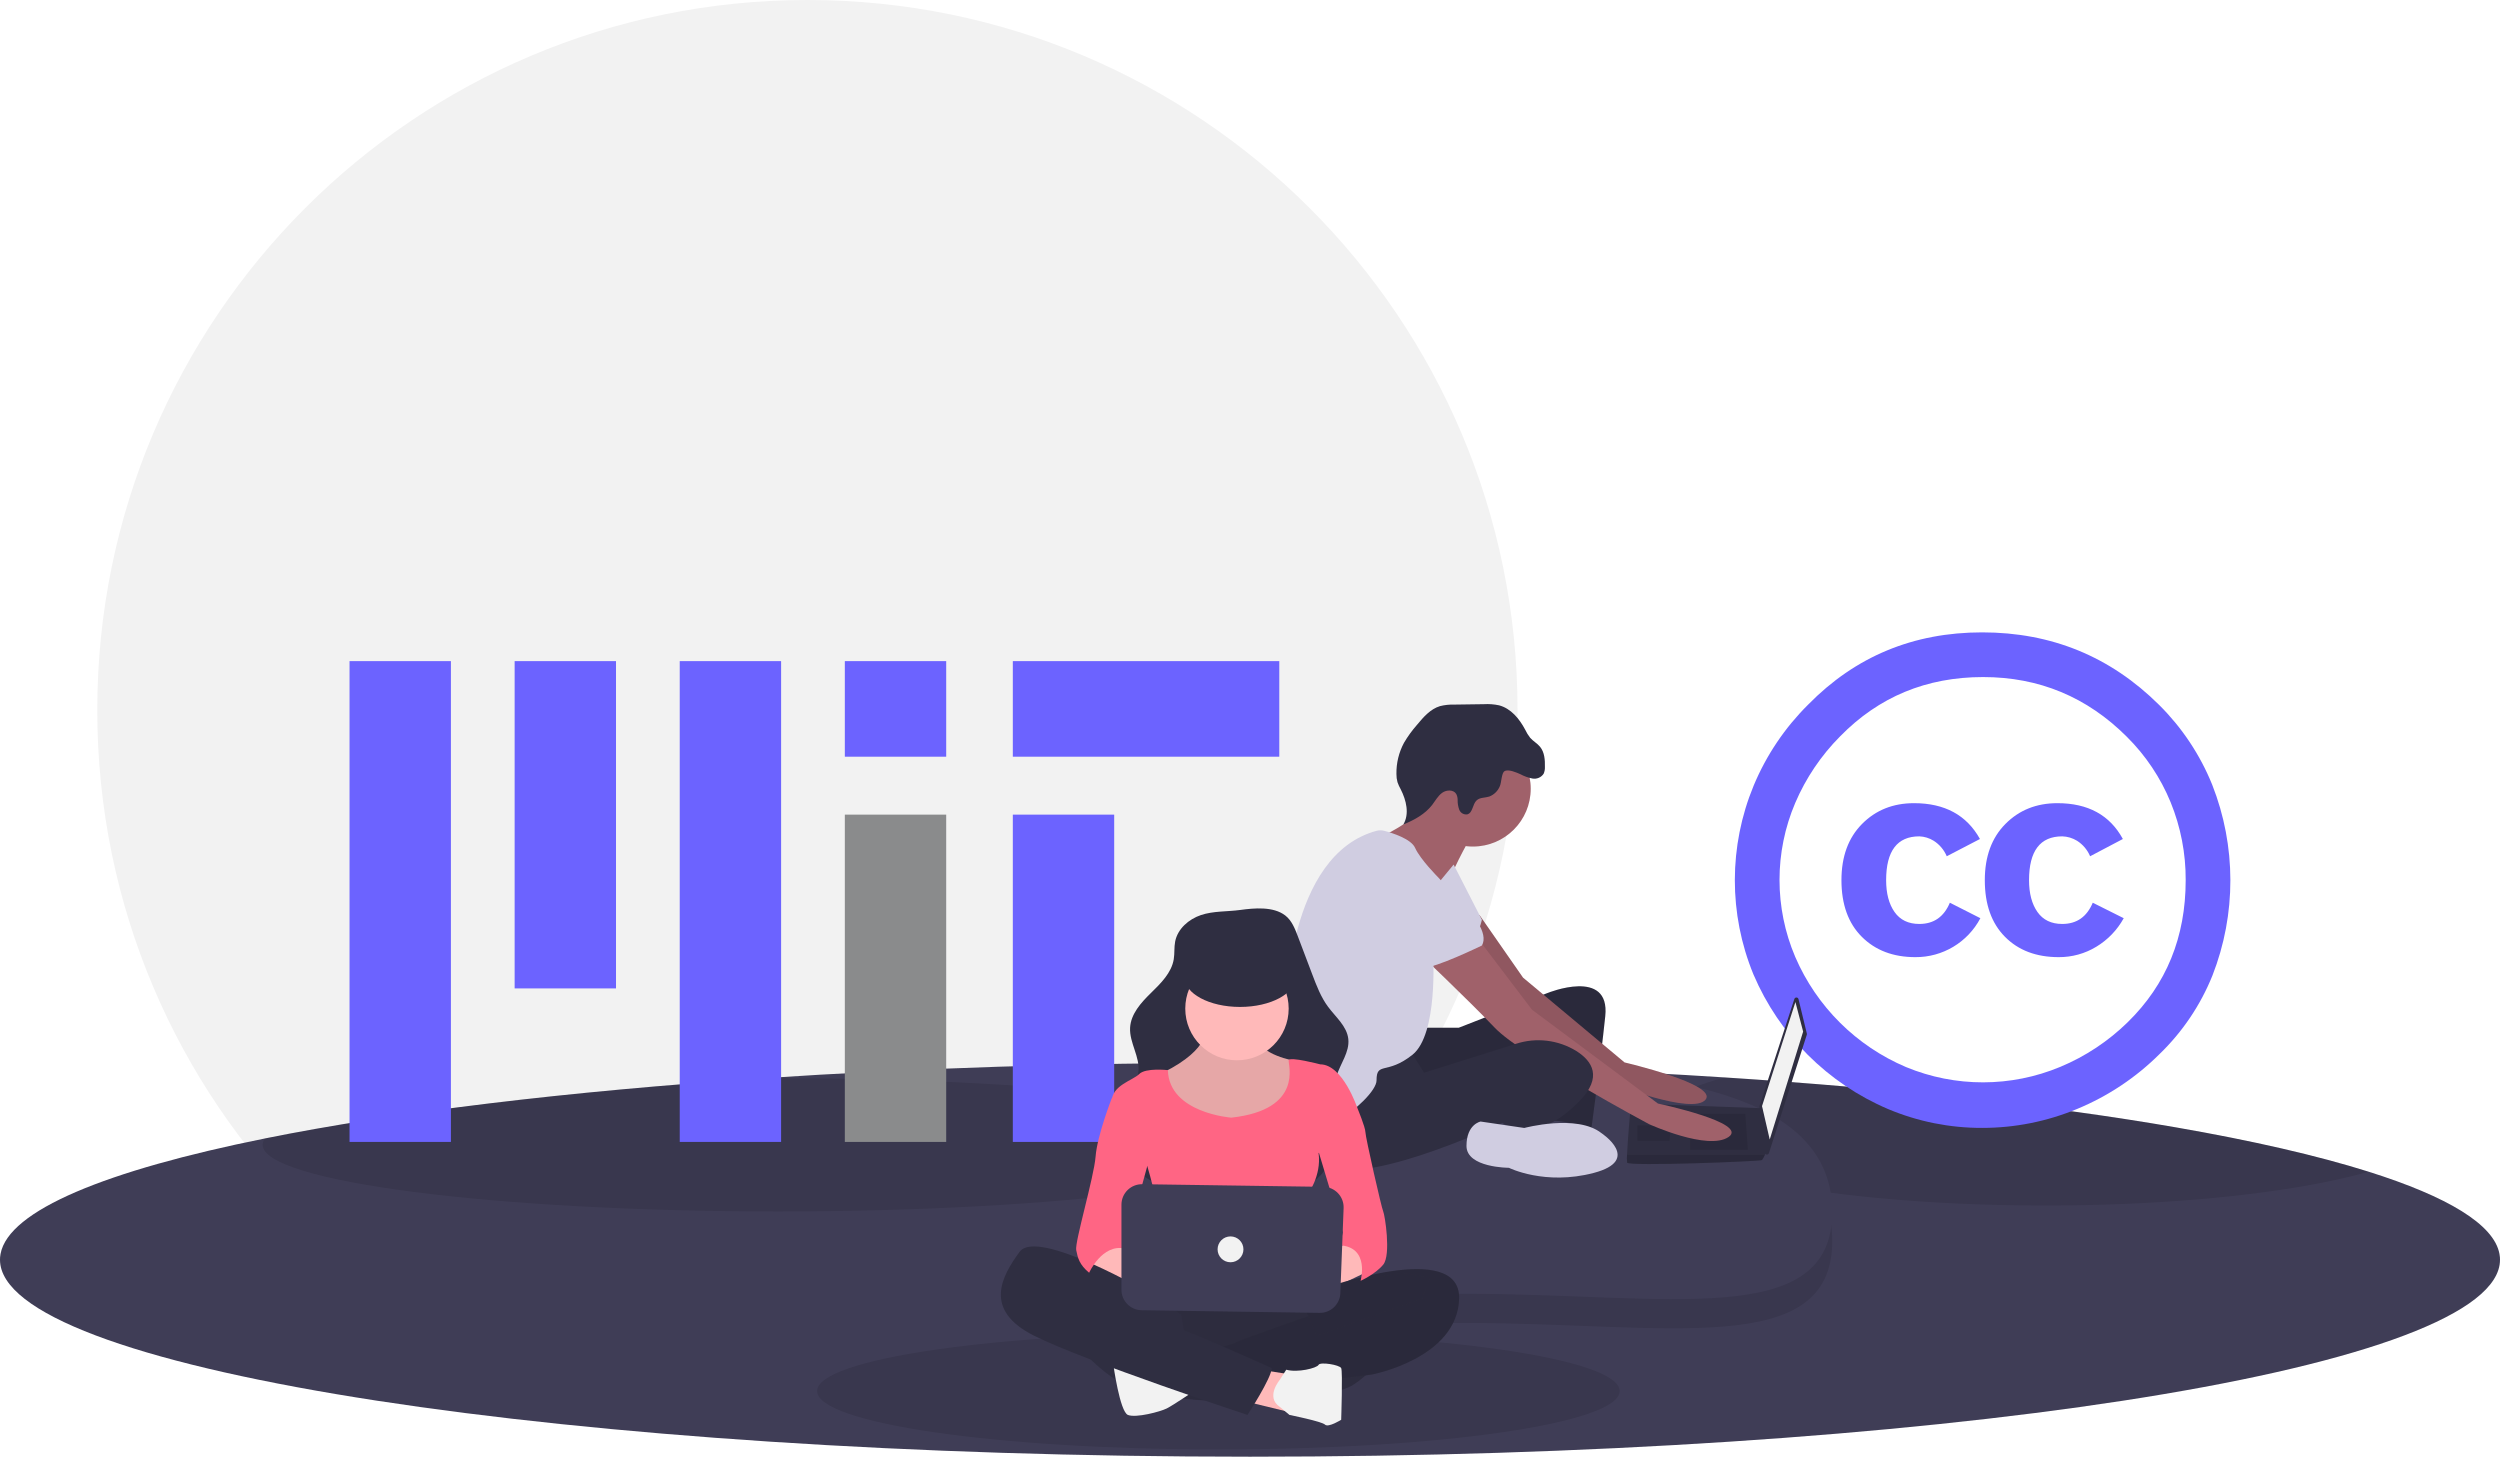
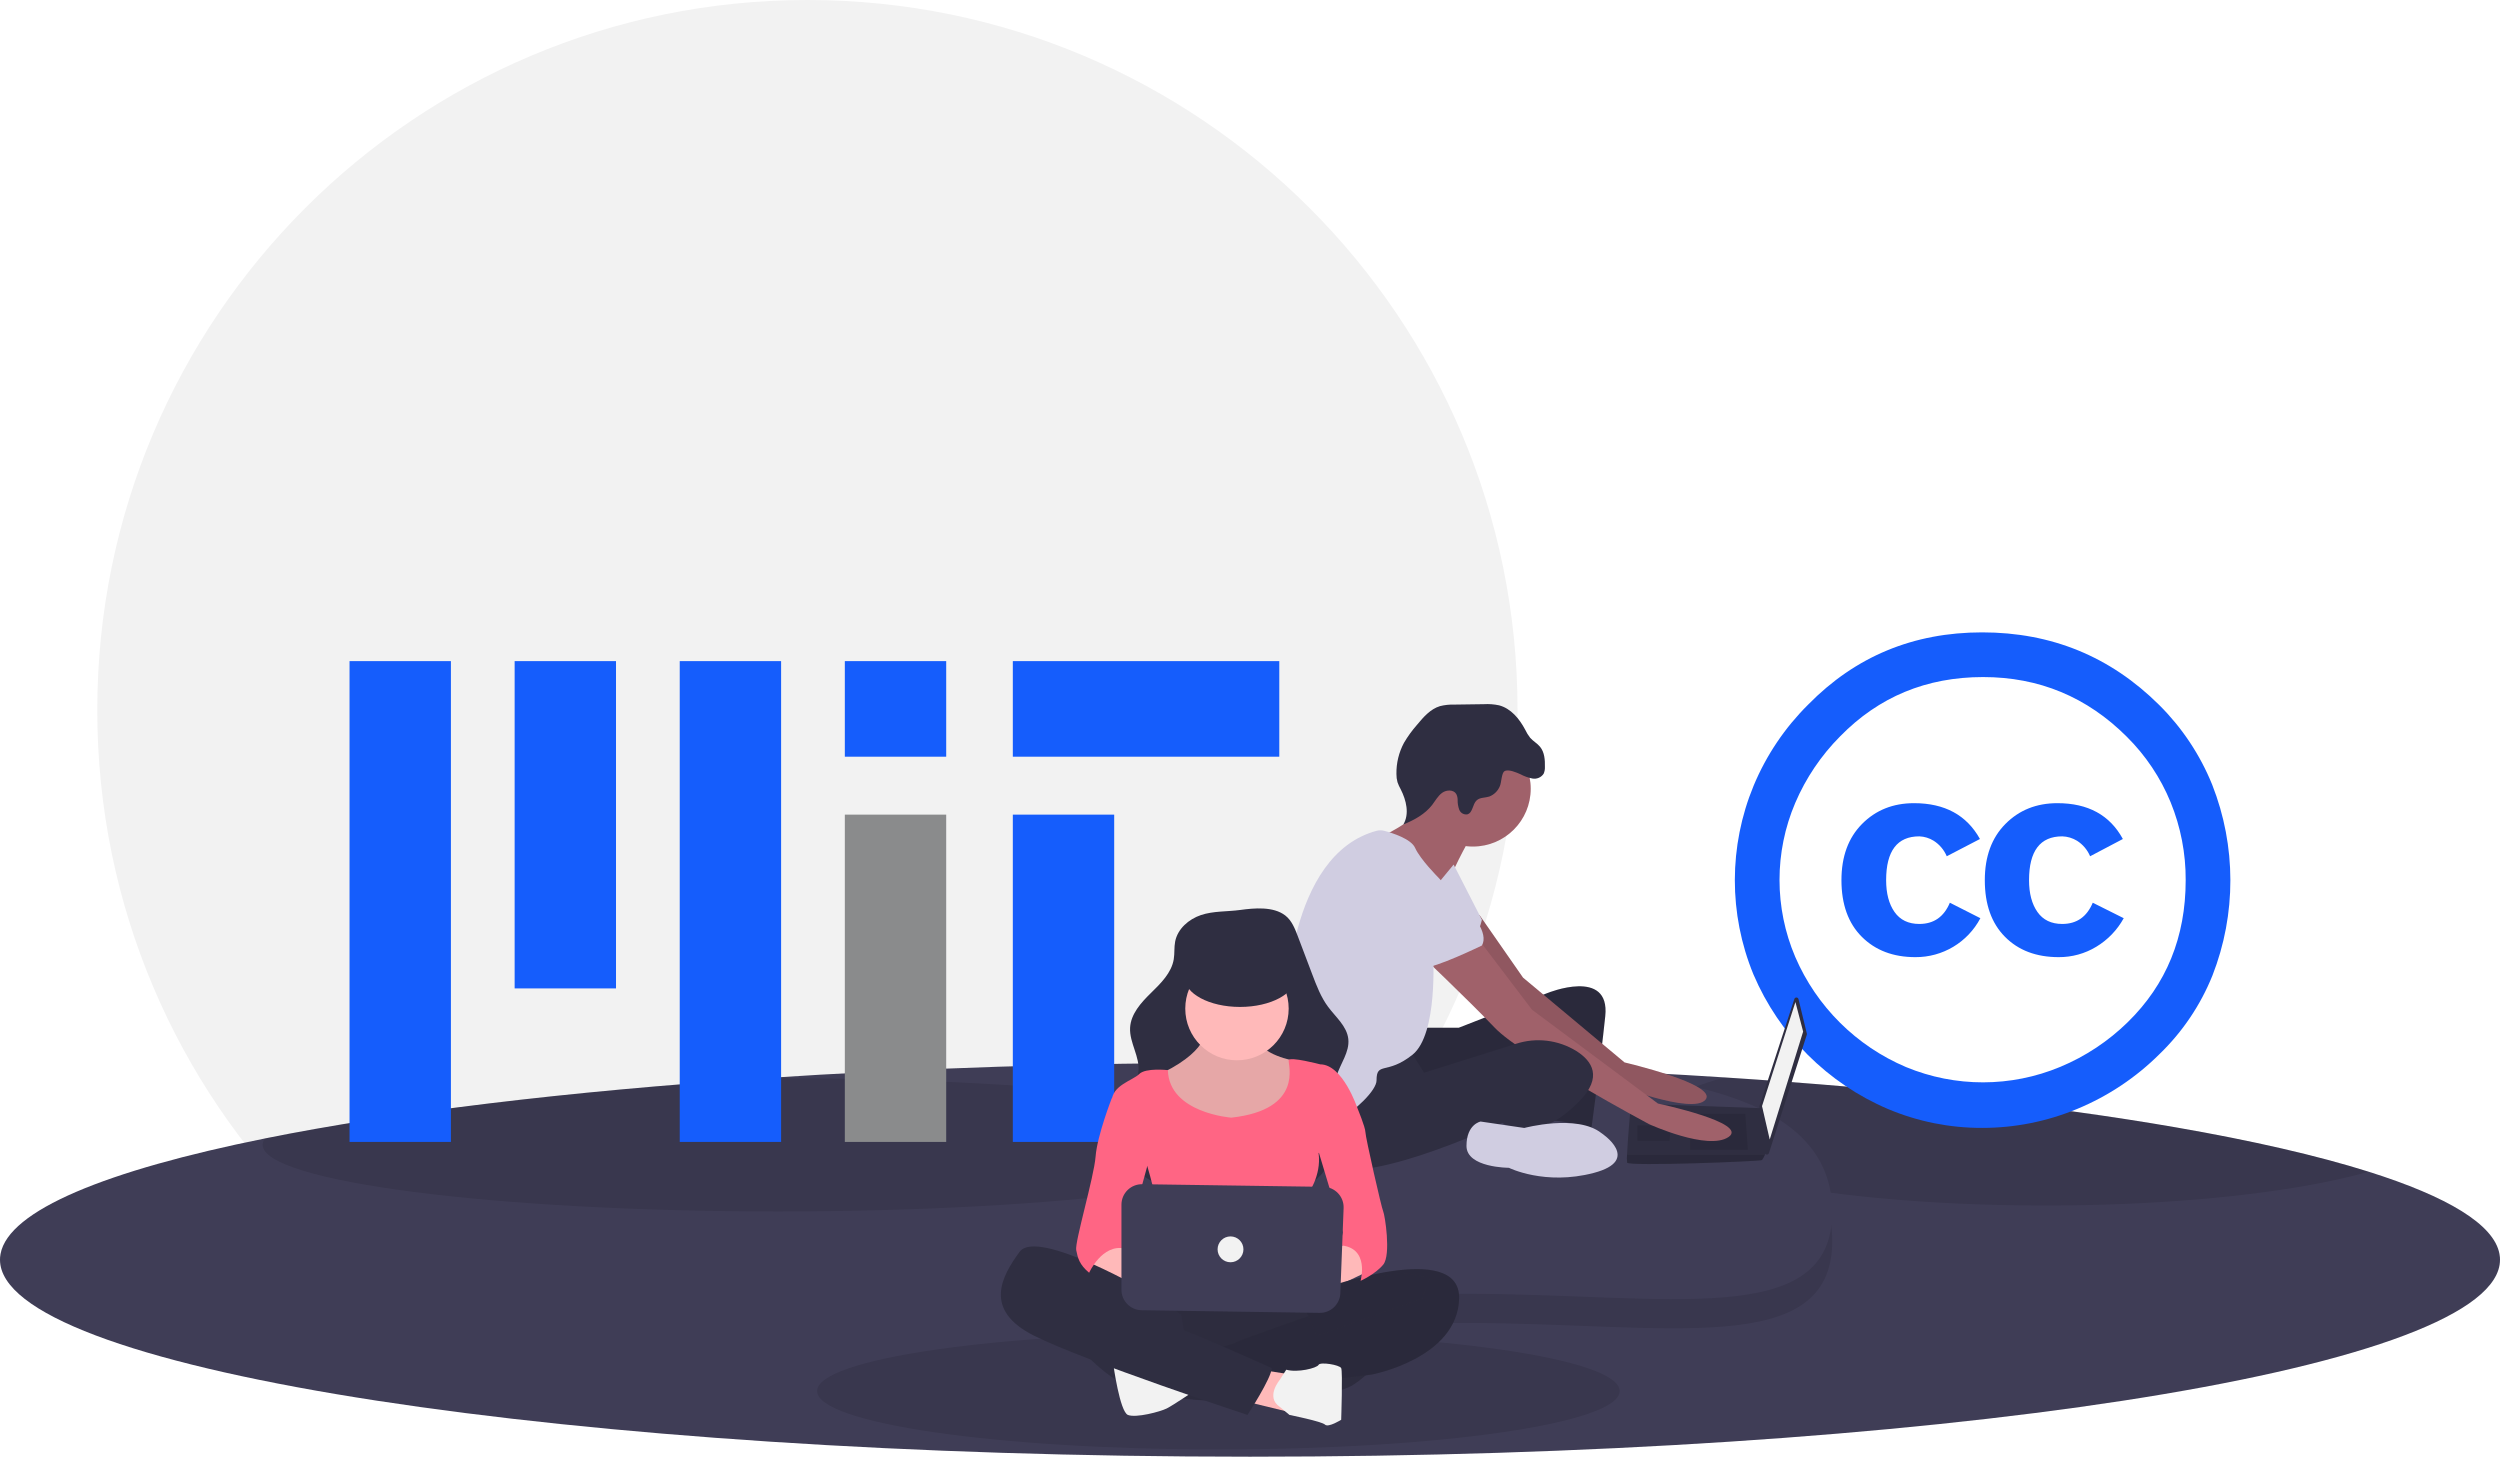
<svg xmlns="http://www.w3.org/2000/svg" width="1028" height="598.997" viewBox="0 0 1028 598.997" role="img" artist="Katerina Limpitsouni" source="https://undraw.co/">
  <circle cx="332.005" cy="292.004" r="292.004" fill="#f2f2f2" />
  <path d="M1114,668.499a13.69,13.69,0,0,1-.17,2.12c-7.14,43.76-234.46,78.88-513.83,78.88s-506.69-35.12-513.83-78.88a13.675,13.675,0,0,1-.17-2.12c0-.2,0-.41.02-.61,0-.11.01-.21.01-.32a.489.489,0,0,0,.01-.12c.04-.45.1-.88.18-1.32,3.26-17.89,43.35-34.33,108.74-47.5,53.48-10.77,123.89-19.36,204.93-24.76,61.5-4.1,129.12-6.37,200.11-6.37,57.12,0,112.06,1.47,163.38,4.17h.02q16.11.855,31.74,1.87c71.33,4.62,134.63,11.69,185.63,20.54,31.37,5.45,58.1,11.58,79.19,18.22h.01c32.46,10.23,51.6,21.7,53.81,33.83.08.44.14.87.18,1.32a.487.487,0,0,0,.01.12c0,.11.01.21.01.32C1114,668.089,1114,668.299,1114,668.499Z" transform="translate(-86 -150.5013)" fill="#3f3d56" />
  <ellipse cx="501" cy="571.997" rx="165" ry="24" opacity="0.1" />
  <path d="M1059.96,632.299c-5.77,1.65-12.27,3.18-19.4,4.58-29.36,5.78-69.42,9.33-113.53,9.33-49.28,0-93.45-4.43-123.38-11.44-24.84-5.82-39.88-13.39-39.88-21.7,0-7.3,11.64-14.06,31.37-19.53,71.33,4.62,134.63,11.69,185.63,20.54C1012.14,619.529,1038.87,625.659,1059.96,632.299Z" transform="translate(-86 -150.5013)" opacity="0.1" />
  <path d="M618,621.249c0,15.13-94.92,27.4-212,27.4s-212-12.27-212-27.4a4.372,4.372,0,0,1,.96-2.62c53.48-10.77,123.89-19.36,204.93-24.76q3.045-.015,6.11-.01C523.08,593.859,618,606.119,618,621.249Z" transform="translate(-86 -150.5013)" opacity="0.1" />
-   <rect x="416.472" y="334.975" width="41.685" height="134.584" fill="#6c63ff" />
-   <rect x="279.506" y="271.851" width="41.685" height="197.708" fill="#6c63ff" />
-   <rect x="143.73" y="271.851" width="41.685" height="197.708" fill="#6c63ff" />
-   <rect x="211.618" y="271.851" width="41.685" height="134.584" fill="#6c63ff" />
-   <rect x="347.393" y="271.851" width="41.685" height="39.303" fill="#6c63ff" />
+   <rect x="416.472" y="334.975" width="41.685" height="134.584" fill="#155dfc" />
+   <rect x="279.506" y="271.851" width="41.685" height="197.708" fill="#155dfc" />
+   <rect x="143.73" y="271.851" width="41.685" height="197.708" fill="#155dfc" />
+   <rect x="211.618" y="271.851" width="41.685" height="134.584" fill="#155dfc" />
+   <rect x="347.393" y="271.851" width="41.685" height="39.303" fill="#155dfc" />
  <rect x="347.393" y="334.975" width="41.685" height="134.584" fill="#8a8b8c" />
-   <rect x="416.472" y="271.851" width="109.573" height="39.303" fill="#6c63ff" />
-   <path d="M901.062,410.53q42.748,0,72.774,29.839A97.983,97.983,0,0,1,995.668,473.208a107.346,107.346,0,0,1,.096,78.409,93.533,93.533,0,0,1-21.739,32.294,104.704,104.704,0,0,1-33.841,22.561,101.425,101.425,0,0,1-39.114,7.823,99.015,99.015,0,0,1-38.662-7.734A104.845,104.845,0,0,1,807.007,551.165a101.764,101.764,0,0,1,.089-77.594A102.307,102.307,0,0,1,829.565,440.185Q858.674,410.537,901.062,410.53Zm.369,18.377q-34.93,0-58.768,24.379A87.595,87.595,0,0,0,824.197,480.668a80.789,80.789,0,0,0,0,63.311,86.249,86.249,0,0,0,45.577,45.31,82.687,82.687,0,0,0,63.41-.089,87.995,87.995,0,0,0,27.741-18.374q23.831-23.287,23.828-58.405a83.659,83.659,0,0,0-6.186-32.02,81.465,81.465,0,0,0-18.002-26.929Q935.989,428.909,901.431,428.908Zm-1.277,66.591-13.649,7.097a14.006,14.006,0,0,0-5.365-6.368,12.087,12.087,0,0,0-5.916-1.818q-13.64,0-13.646,18.011,0,8.186,3.454,13.095,3.458,4.914,10.192,4.916,8.916,0,12.557-8.733l12.551,6.368a29.99,29.99,0,0,1-26.745,16.012q-13.644,0-22.016-8.37-8.367-8.367-8.367-23.284,0-14.557,8.46-23.105,8.458-8.549,21.38-8.552Q891.97,480.757,900.155,495.498Zm58.765,0-13.465,7.097a13.992,13.992,0,0,0-5.368-6.368,12.373,12.373,0,0,0-6.094-1.818q-13.644,0-13.649,18.011,0,8.186,3.458,13.095,3.453,4.914,10.192,4.916,8.907,0,12.548-8.733l12.735,6.368a31.277,31.277,0,0,1-11.274,11.736,29.398,29.398,0,0,1-15.464,4.276q-13.831,0-22.099-8.37-8.291-8.367-8.284-23.284,0-14.557,8.463-23.105,8.453-8.549,21.373-8.552Q950.912,480.757,958.919,495.498Z" transform="translate(-86 -150.5013)" fill="#6c63ff" />
+   <rect x="416.472" y="271.851" width="109.573" height="39.303" fill="#155dfc" />
+   <path d="M901.062,410.53q42.748,0,72.774,29.839A97.983,97.983,0,0,1,995.668,473.208a107.346,107.346,0,0,1,.096,78.409,93.533,93.533,0,0,1-21.739,32.294,104.704,104.704,0,0,1-33.841,22.561,101.425,101.425,0,0,1-39.114,7.823,99.015,99.015,0,0,1-38.662-7.734A104.845,104.845,0,0,1,807.007,551.165a101.764,101.764,0,0,1,.089-77.594A102.307,102.307,0,0,1,829.565,440.185Q858.674,410.537,901.062,410.53Zm.369,18.377q-34.93,0-58.768,24.379A87.595,87.595,0,0,0,824.197,480.668a80.789,80.789,0,0,0,0,63.311,86.249,86.249,0,0,0,45.577,45.31,82.687,82.687,0,0,0,63.41-.089,87.995,87.995,0,0,0,27.741-18.374q23.831-23.287,23.828-58.405a83.659,83.659,0,0,0-6.186-32.02,81.465,81.465,0,0,0-18.002-26.929Q935.989,428.909,901.431,428.908Zm-1.277,66.591-13.649,7.097a14.006,14.006,0,0,0-5.365-6.368,12.087,12.087,0,0,0-5.916-1.818q-13.64,0-13.646,18.011,0,8.186,3.454,13.095,3.458,4.914,10.192,4.916,8.916,0,12.557-8.733l12.551,6.368a29.99,29.99,0,0,1-26.745,16.012q-13.644,0-22.016-8.37-8.367-8.367-8.367-23.284,0-14.557,8.46-23.105,8.458-8.549,21.38-8.552Q891.97,480.757,900.155,495.498Zm58.765,0-13.465,7.097a13.992,13.992,0,0,0-5.368-6.368,12.373,12.373,0,0,0-6.094-1.818q-13.644,0-13.649,18.011,0,8.186,3.458,13.095,3.453,4.914,10.192,4.916,8.907,0,12.548-8.733l12.735,6.368a31.277,31.277,0,0,1-11.274,11.736,29.398,29.398,0,0,1-15.464,4.276q-13.831,0-22.099-8.37-8.291-8.367-8.284-23.284,0-14.557,8.463-23.105,8.453-8.549,21.373-8.552Q950.912,480.757,958.919,495.498Z" transform="translate(-86 -150.5013)" fill="#155dfc" />
  <path d="M839.417,660.837c0,48.737-67.934,33.663-151.113,33.663s-150.104,15.075-150.104-33.663,67.925-59.337,151.104-59.337S839.417,612.099,839.417,660.837Z" transform="translate(-86 -150.5013)" opacity="0.1" />
  <path d="M839.417,648.837c0,48.737-67.934,33.663-151.113,33.663s-150.104,15.075-150.104-33.663,67.925-59.337,151.104-59.337S839.417,600.099,839.417,648.837Z" transform="translate(-86 -150.5013)" fill="#3f3d56" />
  <path d="M825.542,561.343l3.434,14.164a.885.885,0,0,1-.017.478l-15.575,48.673a.885.885,0,0,1-1.722-.17l-2.155-18.961a.885.885,0,0,1,.038-.374l14.297-43.876A.885.885,0,0,1,825.542,561.343Z" transform="translate(-86 -150.5013)" fill="#2f2e41" />
  <polygon points="738.278 412.038 741.449 424.19 727.711 468.572 724.541 454.835 738.278 412.038" fill="#f2f2f2" />
  <path d="M755.064,628.584c.528,1.585,54.949-.528,55.477-1.057a11.469,11.469,0,0,0,1.162-2.113c.497-1.057.951-2.113.951-2.113l-2.113-17.108L756.649,604.279s-1.347,14.498-1.622,21.134A15.853,15.853,0,0,0,755.064,628.584Z" transform="translate(-86 -150.5013)" fill="#2f2e41" />
  <polygon points="717.673 458.005 718.729 472.799 694.953 472.799 694.953 458.005 717.673 458.005" opacity="0.1" />
  <polygon points="687.028 462.76 687.17 462.732 686.5 469.1 673.291 469.1 673.291 462.76 687.028 462.76" opacity="0.1" />
  <path d="M755.064,628.584c.528,1.585,54.949-.528,55.477-1.057a11.469,11.469,0,0,0,1.162-2.113H755.027A15.853,15.853,0,0,0,755.064,628.584Z" transform="translate(-86 -150.5013)" opacity="0.1" />
  <path d="M671.055,573.106h14.794l36.457-14.266s25.889-10.567,23.776,9.51S740.27,615.375,740.27,615.375s-11.624-5.284-17.964-3.698-2.113-32.23-2.113-32.23-51.779,24.833-56.534,21.663-5.812-25.361-5.812-25.361Z" transform="translate(-86 -150.5013)" fill="#2f2e41" />
  <path d="M671.055,573.106h14.794l36.457-14.266s25.889-10.567,23.776,9.51S740.27,615.375,740.27,615.375s-11.624-5.284-17.964-3.698-2.113-32.23-2.113-32.23-51.779,24.833-56.534,21.663-5.812-25.361-5.812-25.361Z" transform="translate(-86 -150.5013)" opacity="0.1" />
  <path d="M694.363,526.777l17.904,25.723,41.74,34.871s38.57,8.982,33.286,15.322-37.513-6.34-37.513-6.34S701.7,561.483,700.115,558.841s-19.021-27.474-19.021-27.474Z" transform="translate(-86 -150.5013)" fill="#a0616a" />
  <path d="M694.363,526.777l17.904,25.723,41.74,34.871s38.57,8.982,33.286,15.322-37.513-6.34-37.513-6.34S701.7,561.483,700.115,558.841s-19.021-27.474-19.021-27.474Z" transform="translate(-86 -150.5013)" opacity="0.1" />
  <circle cx="605.661" cy="324.331" r="23.776" fill="#a0616a" />
  <path d="M690.076,495.967s-7.925,13.737-9.51,21.134-23.776-14.794-23.776-14.794l-2.906-7.661s20.87-9.775,19.285-17.7S690.076,495.967,690.076,495.967Z" transform="translate(-86 -150.5013)" fill="#a0616a" />
  <path d="M683.736,506.005l11.624,22.719s-2.642,11.095-6.869,12.152-22.191-13.737-22.191-13.737Z" transform="translate(-86 -150.5013)" fill="#d0cde1" />
  <path d="M694.303,537.178l21.663,28.531,51.779,38.57s37.513,7.925,29.06,13.737-32.758-5.284-32.758-5.284-52.307-28.003-63.403-39.627-31.701-31.173-31.701-31.173Z" transform="translate(-86 -150.5013)" fill="#a0616a" />
  <path d="M665.244,581.56l6.34,10.039,37.839-11.905a29.751,29.751,0,0,1,24.771,2.989c6.604,4.161,10.831,10.765,1.321,20.54-19.021,19.549-31.701,8.982-31.701,8.982s-63.931,30.116-74.498,15.322-11.095-22.191-11.095-22.191S658.903,579.975,665.244,581.56Z" transform="translate(-86 -150.5013)" fill="#2f2e41" />
  <path d="M744.497,616.432s16.907,11.095-3.17,16.379-34.871-2.113-34.871-2.113-17.436,0-17.436-8.982,5.812-10.039,5.812-10.039l17.964,2.642S734.458,608.506,744.497,616.432Z" transform="translate(-86 -150.5013)" fill="#d0cde1" />
  <path d="M711.166,468.851a17.728,17.728,0,0,0,4.982,1.785,4.548,4.548,0,0,0,4.595-1.969,6.181,6.181,0,0,0,.522-2.795c.064-2.901-.146-6.038-1.985-8.283-1.17-1.429-2.878-2.33-4.089-3.724a17.598,17.598,0,0,1-2.067-3.378c-2.356-4.424-5.843-8.676-10.69-9.951a23.183,23.183,0,0,0-6.24-.477l-12.206.172a21.251,21.251,0,0,0-5.872.632c-3.929,1.188-6.789,4.492-9.409,7.651a47.851,47.851,0,0,0-5.396,7.448,26.133,26.133,0,0,0-3.098,12.804,11.98,11.98,0,0,0,.439,3.388,18.801,18.801,0,0,0,1.332,2.925c2.289,4.496,3.648,10.112,1.07,14.449,4.478-1.829,8.909-4.228,11.863-8.058,1.321-1.714,2.358-3.72,4.119-4.977s4.631-1.367,5.761.479a5.163,5.163,0,0,1,.583,2.418,11.084,11.084,0,0,0,.668,4.081,3.058,3.058,0,0,0,3.322,1.896c2.3-.648,2.08-4.179,3.852-5.782,1.346-1.218,3.422-.985,5.15-1.538a7.643,7.643,0,0,0,4.387-4.321c.655-1.468.645-5.31,1.884-6.105C706.194,466.625,709.726,468.21,711.166,468.851Z" transform="translate(-86 -150.5013)" fill="#2f2e41" />
  <path d="M651.996,492.139a6.271,6.271,0,0,1,3.264.008c3.392.911,10.995,3.321,12.625,6.989,2.113,4.755,9.51,12.152,9.51,12.152s10.039,10.039,7.925,16.907-10.039,14.794-10.039,14.794,2.113,32.758-8.454,41.212-14.794,2.642-14.794,10.567-32.758,32.758-39.098,17.436c0,0,3.17-28.531,2.113-38.57C614.008,563.741,615.533,502.011,651.996,492.139Z" transform="translate(-86 -150.5013)" fill="#d0cde1" />
  <path d="M668.942,505.477s32.23,23.776,26.418,33.815c0,0-19.549,9.51-23.776,8.982s-20.606-19.021-24.833-20.606S640.411,497.552,668.942,505.477Z" transform="translate(-86 -150.5013)" fill="#d0cde1" />
  <path d="M579.811,526.783c-5.013,1.693-9.554,5.652-10.58,10.843-.476,2.406-.184,4.907-.585,7.327-.929,5.612-5.334,9.897-9.396,13.878s-8.258,8.606-8.555,14.286c-.325,6.22,4.186,12.047,3.406,18.226-.907,7.179-8.489,11.831-10.364,18.82-1.252,4.667.282,9.694,2.805,13.815,4.809,7.852,13.028,13.183,21.781,16.041s18.075,3.459,27.282,3.556c11.211.117,23.383-.845,31.806-8.244a25.48,25.48,0,0,0,8.459-16.588c.8-8.571-2.777-17.426-.31-25.673,1.553-5.19,5.447-9.93,4.866-15.316-.568-5.266-5.168-8.999-8.323-13.253-2.946-3.972-4.734-8.663-6.486-13.288l-5.995-15.824c-1.178-3.111-2.473-6.382-5.099-8.424-4.917-3.822-12.822-3.071-18.572-2.283C590.619,525.412,584.94,525.051,579.811,526.783Z" transform="translate(-86 -150.5013)" fill="#2f2e41" />
  <path d="M581.688,572.877s2.657,8.637-17.274,18.602,1.993,20.595,1.993,20.595l23.253,5.315s23.917-3.322,26.575-7.308,7.308-17.274,5.979-19.267a31.061,31.061,0,0,0-3.322-3.986s-15.945-2.657-15.281-9.966S581.688,572.877,581.688,572.877Z" transform="translate(-86 -150.5013)" fill="#ffb9b9" />
  <path d="M581.688,572.877s2.657,8.637-17.274,18.602,1.993,20.595,1.993,20.595l23.253,5.315s23.917-3.322,26.575-7.308,7.308-17.274,5.979-19.267a31.061,31.061,0,0,0-3.322-3.986s-15.945-2.657-15.281-9.966S581.688,572.877,581.688,572.877Z" transform="translate(-86 -150.5013)" opacity="0.1" />
  <circle cx="508.643" cy="414.736" r="21.26" fill="#ffb9b9" />
  <path d="M592.318,610.082s-25.604-1.872-26.089-19.539c0,0-9.122-1.057-11.78,1.601s-11.294,4.651-11.294,11.294,14.616,26.575,14.616,26.575,7.972,26.575,4.651,31.225-3.986,16.609-3.986,16.609,33.218-2.657,38.533,0,26.575,2.657,27.904,0-1.329-35.876-1.329-35.876,5.979-7.972,4.651-17.274L644.139,606.096s-5.979-17.938-15.281-17.938c0,0-12.623-3.322-12.955-1.661S622.215,606.76,592.318,610.082Z" transform="translate(-86 -150.5013)" fill="#ff6584" />
  <path d="M532.525,668.547s5.979,9.301,21.26,11.294,17.938-3.322,16.609-4.651-17.274-7.308-17.274-7.308l-9.301-7.308Z" transform="translate(-86 -150.5013)" fill="#ffb9b9" />
  <path d="M641.481,660.574l-17.274,9.966s-22.589-1.329-13.952,5.315,24.582,3.986,24.582,3.986l15.281-7.308Z" transform="translate(-86 -150.5013)" fill="#ffb9b9" />
  <path d="M555.113,677.848s-15.945,39.198,3.322,45.177,72.416,4.651,84.375-3.322,15.281-18.602,13.287-21.924-15.281-12.623-24.582-13.287S555.113,677.848,555.113,677.848Z" transform="translate(-86 -150.5013)" fill="#2f2e41" />
  <path d="M555.113,677.848s-15.945,39.198,3.322,45.177,72.416,4.651,84.375-3.322,15.281-18.602,13.287-21.924-15.281-12.623-24.582-13.287S555.113,677.848,555.113,677.848Z" transform="translate(-86 -150.5013)" opacity="0.05" />
  <path d="M630.378,680.283s56.281-20.373,55.617,4.208-35.876,31.225-35.876,31.225l-10.63,1.329-58.465,1.993s1.993-10.63-2.657-11.959c0,0,15.281-3.986,15.945-4.651s38.533-13.952,41.191-14.616,10.63-5.979,16.609-5.315c0,0,6.644-5.315,13.952-3.986l-20.595,1.329Z" transform="translate(-86 -150.5013)" fill="#2f2e41" />
  <path d="M630.378,680.283s56.281-20.373,55.617,4.208-35.876,31.225-35.876,31.225l-10.63,1.329-58.465,1.993s1.993-10.63-2.657-11.959c0,0,15.281-3.986,15.945-4.651s38.533-13.952,41.191-14.616,10.63-5.979,16.609-5.315c0,0,6.644-5.315,13.952-3.986l-20.595,1.329Z" transform="translate(-86 -150.5013)" opacity="0.1" />
  <polygon points="534.434 533.081 541.53 549.271 584.714 533.99 588.036 525.354 576.741 523.36 554.035 527.347 544.187 530.004 534.434 533.081" fill="#2f2e41" />
  <polygon points="534.434 533.081 541.53 549.271 584.714 533.99 588.036 525.354 576.741 523.36 554.035 527.347 544.187 530.004 534.434 533.081" opacity="0.1" />
  <path d="M528.538,703.094s12.623,15.945,27.239,19.931,22.589-1.329,22.589-1.329L573.716,703.094l-1.993-11.959L563.086,685.156l-17.274-7.972-20.595-6.644s-8.637-1.329-8.637,0,7.972,21.26,7.972,21.26Z" transform="translate(-86 -150.5013)" fill="#2f2e41" />
  <path d="M543.819,711.731s2.657,19.267,5.979,20.595,13.287-1.329,15.945-2.657,11.691-7.459,11.691-7.459S545.812,710.402,543.819,711.731Z" transform="translate(-86 -150.5013)" fill="#f2f2f2" />
  <polygon points="518.277 563.223 530.9 565.216 529.571 580.496 511.964 576.22 518.277 563.223" fill="#ffb9b9" />
  <path d="M612.186,717.977s-5.916,7.042.063,11.028l3.986,3.322s13.287,2.657,14.616,3.986,6.644-1.993,6.644-1.993.664-19.931,0-21.26-8.637-2.657-9.301-1.329-8.637,3.322-13.287,1.993Z" transform="translate(-86 -150.5013)" fill="#f2f2f2" />
  <path d="M559.099,682.499s-46.506-27.239-53.814-17.274-15.281,23.917,5.979,34.547,87.697,32.554,87.697,32.554,9.966-15.281,9.966-19.267c0,0-35.212-15.945-41.191-17.274s-29.897-16.609-33.219-17.938-7.972-5.315-7.972-5.315Z" transform="translate(-86 -150.5013)" fill="#2f2e41" />
  <path d="M545.812,600.117l-2.657,1.993s-5.979,15.281-6.644,23.917-8.637,35.212-7.972,38.533,1.329,5.979,5.315,9.301c0,0,5.315-11.959,14.616-9.966l11.294-41.191Z" transform="translate(-86 -150.5013)" fill="#ff6584" />
  <path d="M638.824,600.117l5.315,5.979s3.322,7.972,3.322,9.966,6.644,31.225,7.308,32.554,3.322,17.938,0,21.924-9.301,6.644-9.301,6.644,3.986-13.952-8.637-14.616l1.329-5.315-11.959-39.862Z" transform="translate(-86 -150.5013)" fill="#ff6584" />
  <path d="M547.141,645.858v34.995a8.413,8.413,0,0,0,8.289,8.413l73.185,1.084a8.413,8.413,0,0,0,8.532-8.089l1.346-34.999a8.413,8.413,0,0,0-8.285-8.736l-74.531-1.08A8.413,8.413,0,0,0,547.141,645.858Z" transform="translate(-86 -150.5013)" fill="#3f3d56" />
  <ellipse cx="509.89" cy="401.732" rx="22.884" ry="12.322" fill="#2f2e41" />
  <circle cx="505.986" cy="513.727" r="5.315" fill="#f2f2f2" />
</svg>
